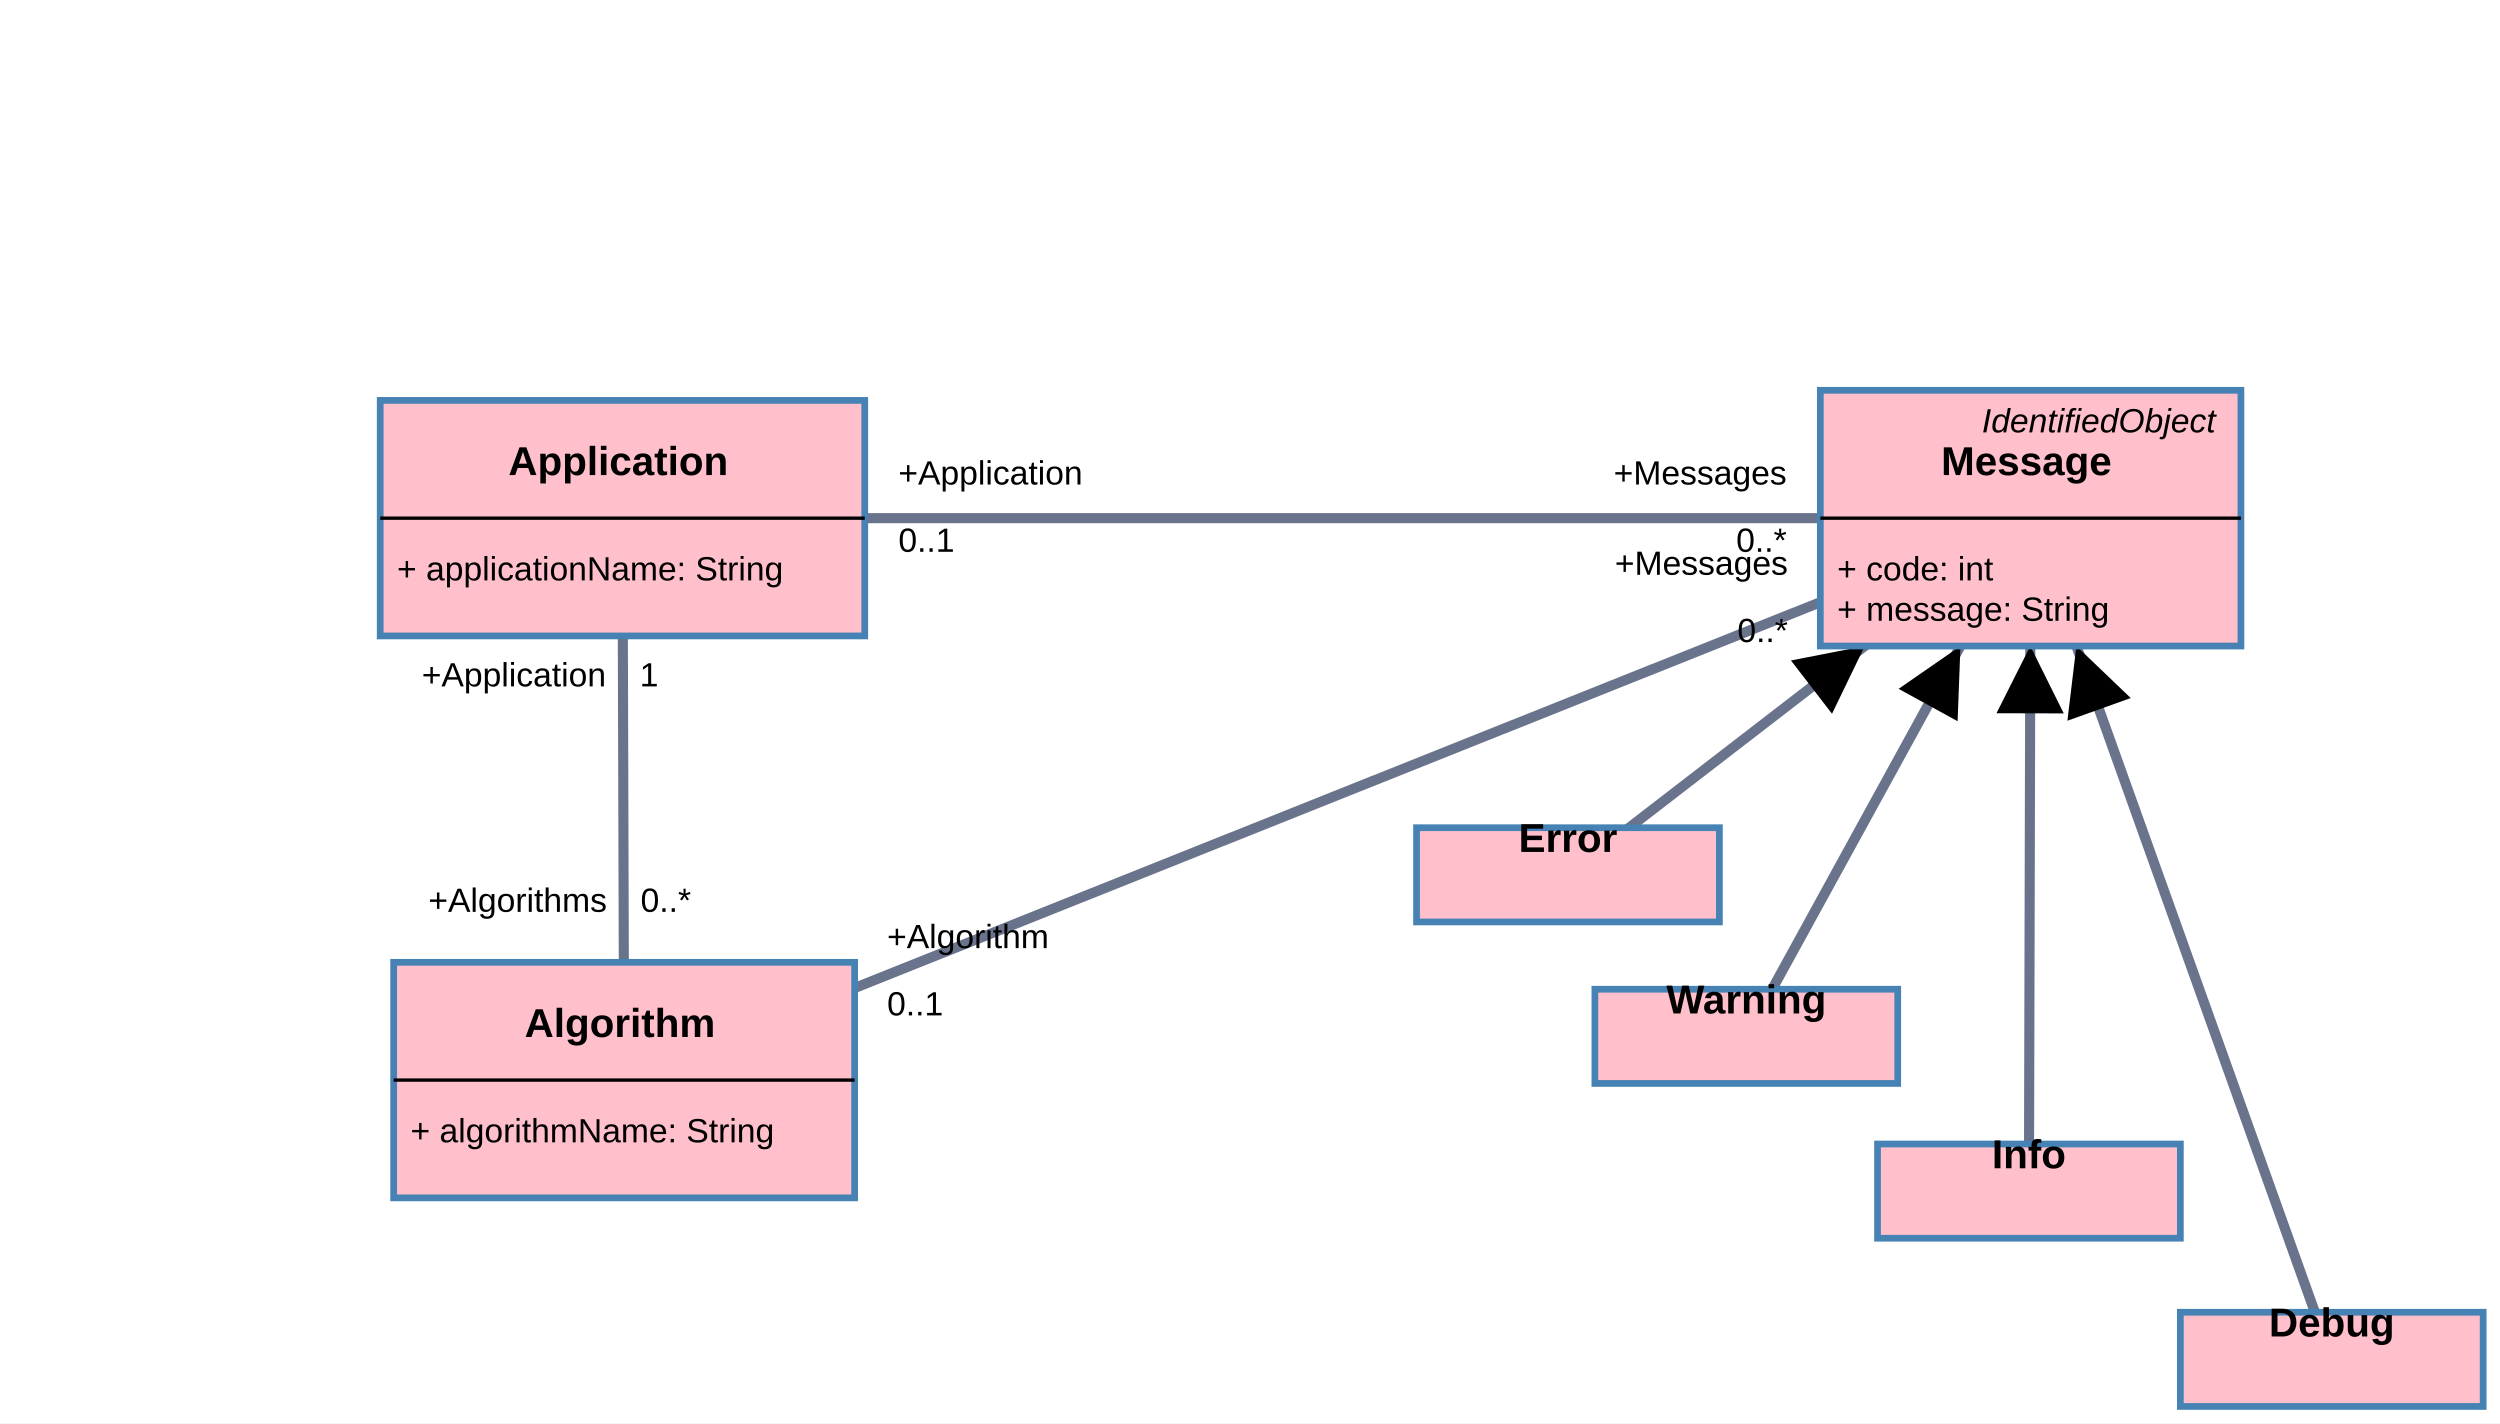
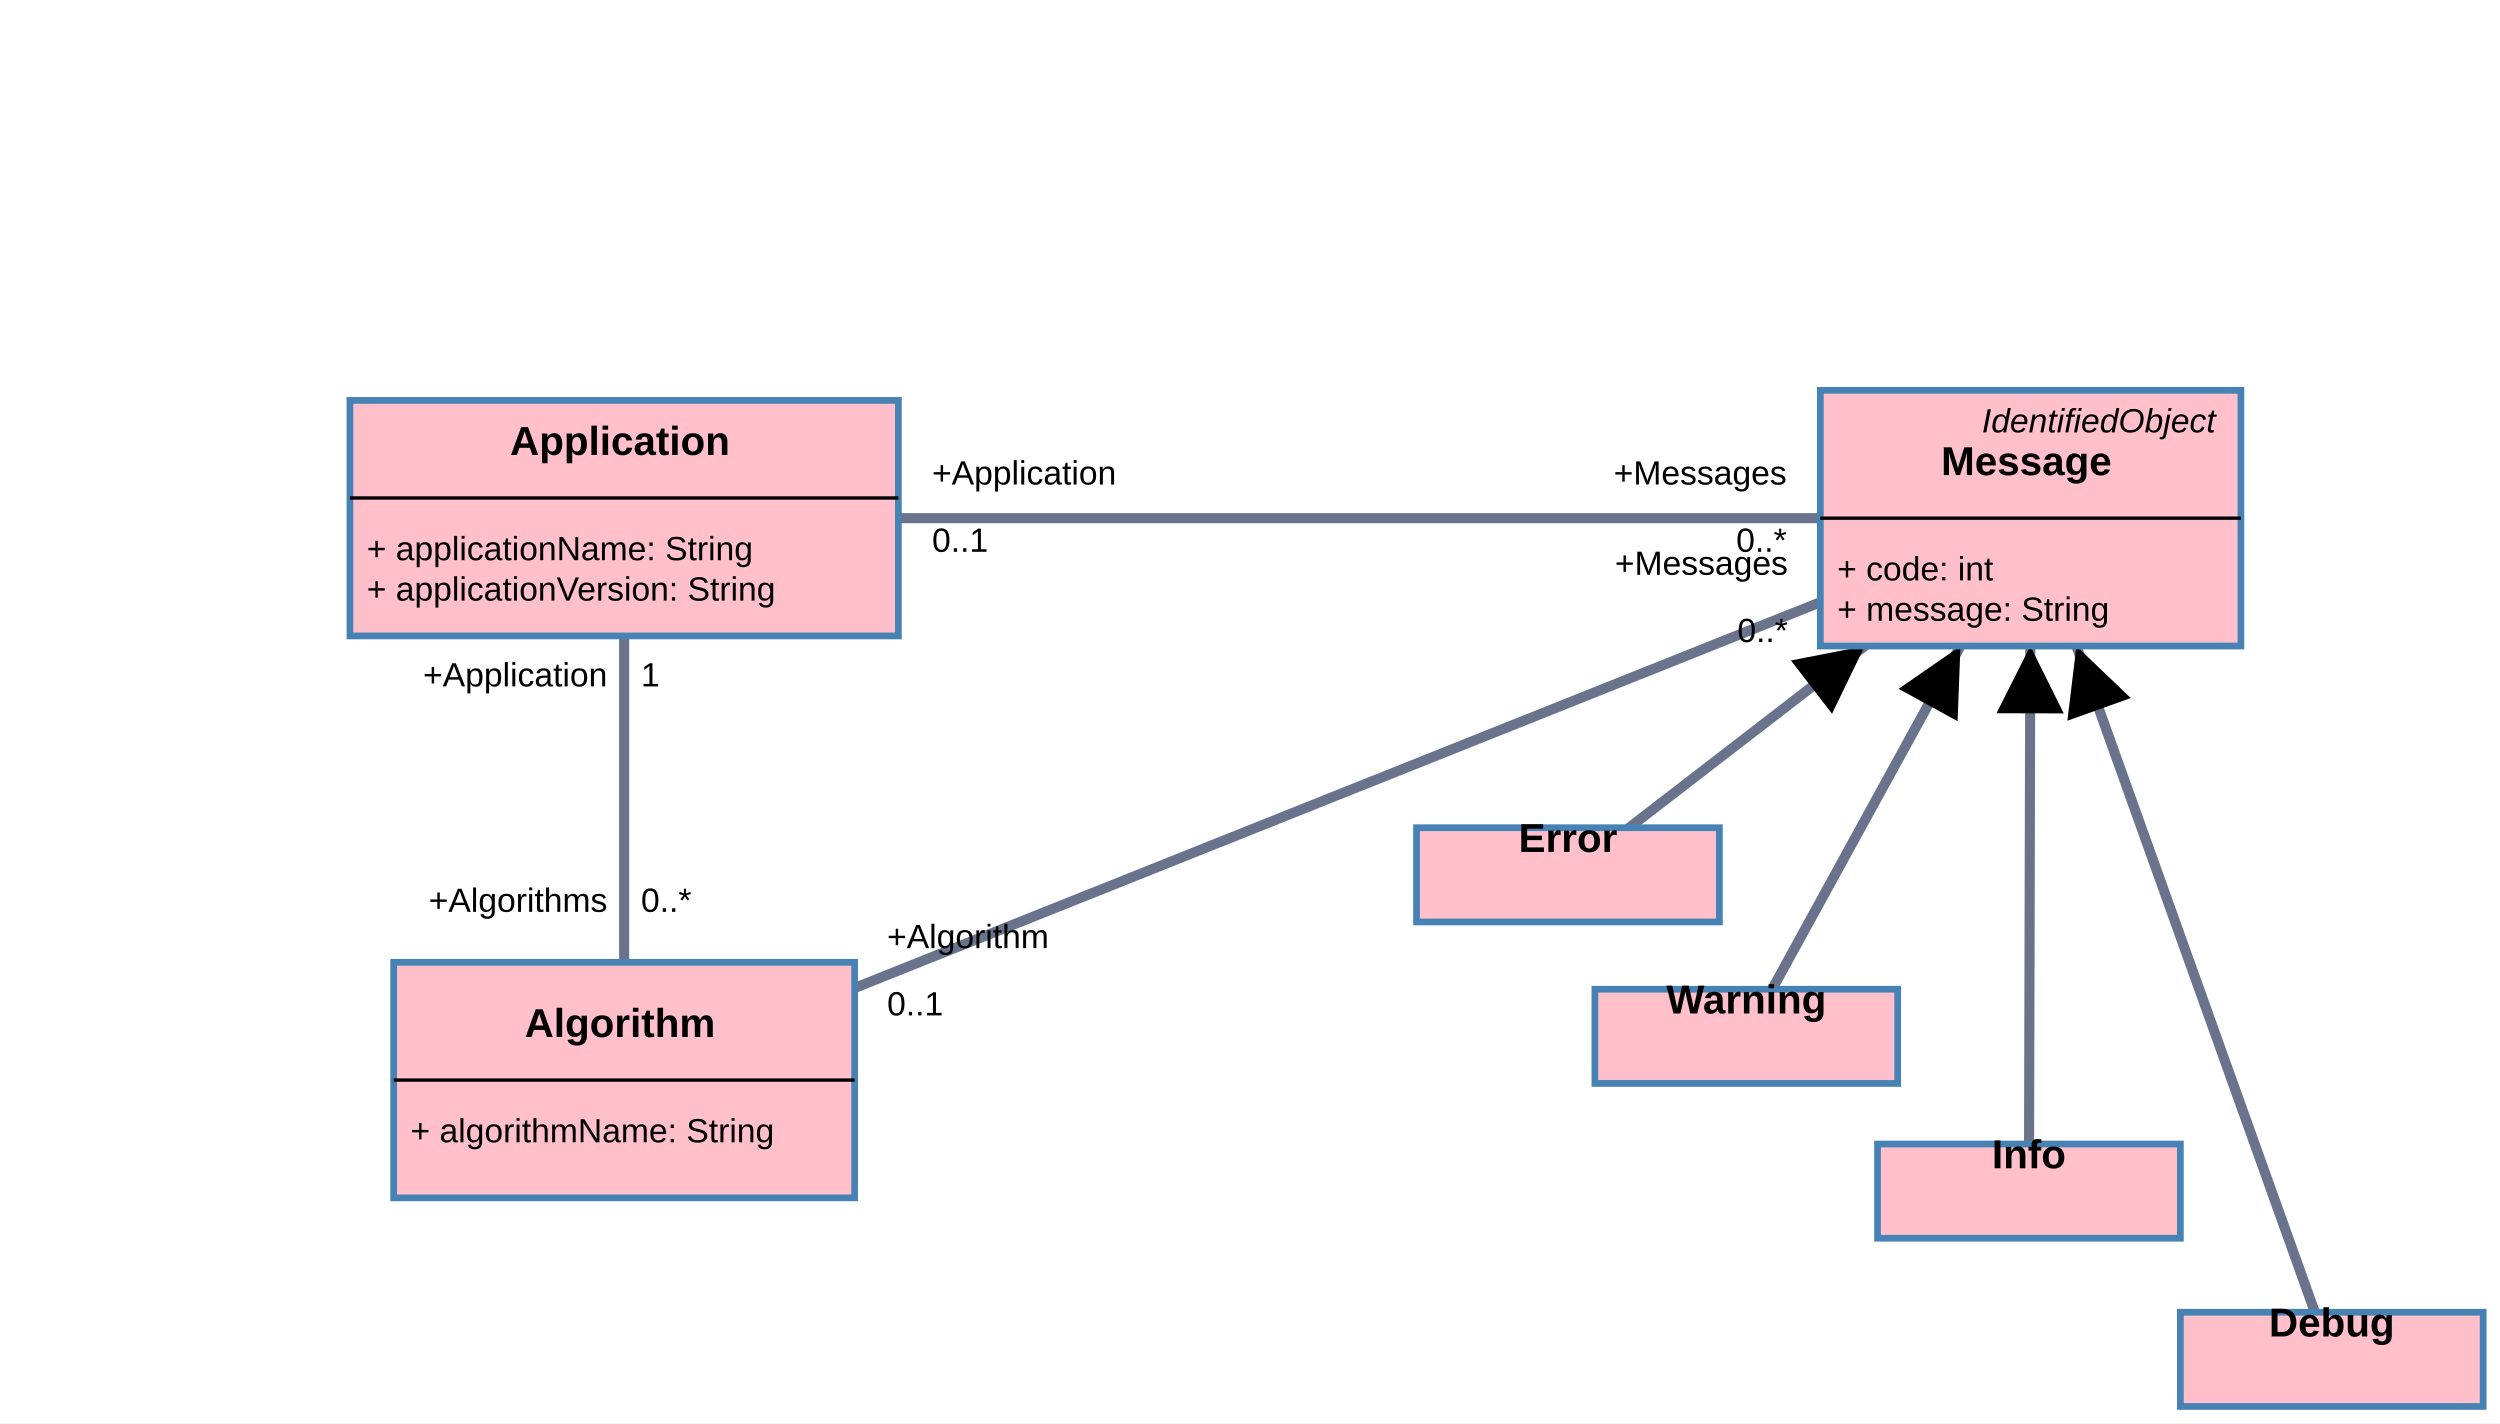
<svg xmlns="http://www.w3.org/2000/svg" width="743" height="423">
  <rect width="100%" height="100%" fill="white" />
  <g class="zoom-group">
    <defs>
      <marker id="arrowhead" viewBox="-0 -5 10 10" refX="5" refY="0" orient="auto" markerWidth="10" markerHeight="10" xoverflow="visible">
        <path d="M 0,-5 L 10 ,0 L 0,5" fill="black" style="stroke: none;" />
      </marker>
    </defs>
    <line class="link" x1="466" y1="260" x2="603.5" y2="154" stroke="#69738c" stroke-width="3" marker-end="url(#arrowhead)" />
    <line class="link" x1="519" y1="308" x2="603.5" y2="154" stroke="#69738c" stroke-width="3" marker-end="url(#arrowhead)" />
    <line class="link" x1="603" y1="354" x2="603.5" y2="154" stroke="#69738c" stroke-width="3" marker-end="url(#arrowhead)" />
    <line class="link" x1="693" y1="404" x2="603.5" y2="154" stroke="#69738c" stroke-width="3" marker-end="url(#arrowhead)" />
-     <line class="link" x1="185.5" y1="321" x2="185" y2="154" stroke="#69738c" stroke-width="3" />
-     <line class="link" x1="185" y1="154" x2="603.5" y2="154" stroke="#69738c" stroke-width="3" />
+     <line class="link" x1="185.5" y1="321" x2="185.5" y2="154" stroke="#69738c" stroke-width="3" />
+     <line class="link" x1="185.5" y1="154" x2="603.5" y2="154" stroke="#69738c" stroke-width="3" />
    <line class="link" x1="185.5" y1="321" x2="603.5" y2="154" stroke="#69738c" stroke-width="3" />
    <line class="arrow" x2="546.288" y2="198.105" x1="466" y1="260" stroke="#69738c" stroke-width="2" marker-end="url(#arrowhead)" />
    <line class="arrow" x2="577.839" y2="200.767" x1="519" y1="308" stroke="#69738c" stroke-width="2" marker-end="url(#arrowhead)" />
    <line class="arrow" x2="603.38" y2="202" x1="603" y1="354" stroke="#69738c" stroke-width="2" marker-end="url(#arrowhead)" />
    <line class="arrow" x2="620.475" y2="201.415" x1="693" y1="404" stroke="#69738c" stroke-width="2" marker-end="url(#arrowhead)" />
    <g class="draggable" transform="translate(541, 116)">
      <rect class="box" width="125" height="76" style="fill: #ffc0cb; stroke: steelblue; stroke-width: 2px; cursor: move;" />
      <text x="0" y="0" text-anchor="start" font-size="10px">
        <tspan x="120" y="9" dy=".35em" text-anchor="end" style="font-family: Arial, sans-serif; font-weight: 400; font-style: italic; fill: black; font-size: 10px; pointer-events: none;">IdentifiedObject</tspan>
        <tspan x="62.5" y="21" dy=".35em" text-anchor="middle" style="font-family: Arial, sans-serif; font-weight: 700; font-style: normal; fill: black; font-size: 12px; pointer-events: none;">Message</tspan>
        <tspan x="5" y="53" dy=".35em" text-anchor="start" style="font-family: Arial, sans-serif; font-weight: 400; font-style: normal; fill: black; font-size: 10px; pointer-events: none;">+   code: int</tspan>
        <tspan x="5" y="65" dy=".35em" text-anchor="start" style="font-family: Arial, sans-serif; font-weight: 400; font-style: normal; fill: black; font-size: 10px; pointer-events: none;">+   message: String</tspan>
      </text>
      <line x1="0" x2="125" y1="38" y2="38" stroke="black" stroke-width="1" />
    </g>
    <g class="draggable" transform="translate(421, 246)">
      <rect class="box" width="90" height="28" style="fill: #ffc0cb; stroke: steelblue; stroke-width: 2px; cursor: move;" />
      <text x="0" y="0" text-anchor="start" font-size="10px">
        <tspan x="45" y="3" dy=".35em" text-anchor="middle" style="font-family: Arial, sans-serif; font-weight: 700; font-style: normal; fill: black; font-size: 12px; pointer-events: none;">Error</tspan>
      </text>
    </g>
    <g class="draggable" transform="translate(474, 294)">
      <rect class="box" width="90" height="28" style="fill: #ffc0cb; stroke: steelblue; stroke-width: 2px; cursor: move;" />
      <text x="0" y="0" text-anchor="start" font-size="10px">
        <tspan x="45" y="3" dy=".35em" text-anchor="middle" style="font-family: Arial, sans-serif; font-weight: 700; font-style: normal; fill: black; font-size: 12px; pointer-events: none;">Warning</tspan>
      </text>
    </g>
    <g class="draggable" transform="translate(558, 340)">
      <rect class="box" width="90" height="28" style="fill: #ffc0cb; stroke: steelblue; stroke-width: 2px; cursor: move;" />
      <text x="0" y="0" text-anchor="start" font-size="10px">
        <tspan x="45" y="3" dy=".35em" text-anchor="middle" style="font-family: Arial, sans-serif; font-weight: 700; font-style: normal; fill: black; font-size: 12px; pointer-events: none;">Info</tspan>
      </text>
    </g>
    <g class="draggable" transform="translate(648, 390)">
      <rect class="box" width="90" height="28" style="fill: #ffc0cb; stroke: steelblue; stroke-width: 2px; cursor: move;" />
      <text x="0" y="0" text-anchor="start" font-size="10px">
        <tspan x="45" y="3" dy=".35em" text-anchor="middle" style="font-family: Arial, sans-serif; font-weight: 700; font-style: normal; fill: black; font-size: 12px; pointer-events: none;">Debug</tspan>
      </text>
    </g>
-     <g class="draggable" transform="translate(113, 119)">
-       <rect class="box" width="144" height="70" style="fill: #ffc0cb; stroke: steelblue; stroke-width: 2px; cursor: move;" />
+     <g class="draggable" transform="translate(104, 119)">
+       <rect class="box" width="163" height="70" style="fill: #ffc0cb; stroke: steelblue; stroke-width: 2px; cursor: move;" />
      <text x="0" y="0" text-anchor="start" font-size="10px">
-         <tspan x="72" y="18" dy=".35em" text-anchor="middle" style="font-family: Arial, sans-serif; font-weight: 700; font-style: normal; fill: black; font-size: 12px; pointer-events: none;">Application</tspan>
-         <tspan x="5" y="50" dy=".35em" text-anchor="start" style="font-family: Arial, sans-serif; font-weight: 400; font-style: normal; fill: black; font-size: 10px; pointer-events: none;">+   applicationName: String</tspan>
+         <tspan x="81.5" y="12" dy=".35em" text-anchor="middle" style="font-family: Arial, sans-serif; font-weight: 700; font-style: normal; fill: black; font-size: 12px; pointer-events: none;">Application</tspan>
+         <tspan x="5" y="44" dy=".35em" text-anchor="start" style="font-family: Arial, sans-serif; font-weight: 400; font-style: normal; fill: black; font-size: 10px; pointer-events: none;">+   applicationName: String</tspan>
+         <tspan x="5" y="56" dy=".35em" text-anchor="start" style="font-family: Arial, sans-serif; font-weight: 400; font-style: normal; fill: black; font-size: 10px; pointer-events: none;">+   applicationVersion: String</tspan>
      </text>
-       <line x1="0" x2="144" y1="35" y2="35" stroke="black" stroke-width="1" />
+       <line x1="0" x2="163" y1="29" y2="29" stroke="black" stroke-width="1" />
    </g>
    <g class="draggable" transform="translate(117, 286)">
      <rect class="box" width="137" height="70" style="fill: #ffc0cb; stroke: steelblue; stroke-width: 2px; cursor: move;" />
      <text x="0" y="0" text-anchor="start" font-size="10px">
        <tspan x="68.5" y="18" dy=".35em" text-anchor="middle" style="font-family: Arial, sans-serif; font-weight: 700; font-style: normal; fill: black; font-size: 12px; pointer-events: none;">Algorithm</tspan>
        <tspan x="5" y="50" dy=".35em" text-anchor="start" style="font-family: Arial, sans-serif; font-weight: 400; font-style: normal; fill: black; font-size: 10px; pointer-events: none;">+   algorithmName: String</tspan>
      </text>
      <line x1="0" x2="137" y1="35" y2="35" stroke="black" stroke-width="1" />
    </g>
    <text class="link-text-start-top" x="483.12" y="242.947" text-anchor="end" dy="-1em" style="font-family: Arial, sans-serif; font-size: 10px; fill: black;" />
    <text class="link-text-start-top" x="524.087" y="289.617" text-anchor="end" dy="-1em" style="font-family: Arial, sans-serif; font-size: 10px; fill: black;" />
    <text class="link-text-start-top" x="598.047" y="335" text-anchor="end" dy="-1em" style="font-family: Arial, sans-serif; font-size: 10px; fill: black;" />
    <text class="link-text-start-top" x="681.303" y="385.293" text-anchor="end" dy="-1em" style="font-family: Arial, sans-serif; font-size: 10px; fill: black;" />
-     <text class="link-text-start-top" x="180.38" y="281" text-anchor="end" dy="-1em" style="font-family: Arial, sans-serif; font-size: 10px; fill: black;">+Algorithms</text>
-     <text class="link-text-start-top" x="267" y="154" text-anchor="start" dy="-1em" style="font-family: Arial, sans-serif; font-size: 10px; fill: black;">+Application</text>
+     <text class="link-text-start-top" x="180.5" y="281" text-anchor="end" dy="-1em" style="font-family: Arial, sans-serif; font-size: 10px; fill: black;">+Algorithms</text>
+     <text class="link-text-start-top" x="277" y="154" text-anchor="start" dy="-1em" style="font-family: Arial, sans-serif; font-size: 10px; fill: black;">+Application</text>
    <text class="link-text-start-top" x="263.643" y="291.778" text-anchor="start" dy="-1em" style="font-family: Arial, sans-serif; font-size: 10px; fill: black;">+Algorithm</text>
    <text class="link-text-start-btm" x="493.12" y="242.947" dy="-1em" text-anchor="start" style="font-family: Arial, sans-serif; font-size: 10px; fill: black;" />
    <text class="link-text-start-btm" x="534.087" y="289.617" dy="-1em" text-anchor="start" style="font-family: Arial, sans-serif; font-size: 10px; fill: black;" />
    <text class="link-text-start-btm" x="608.047" y="335" dy="-1em" text-anchor="start" style="font-family: Arial, sans-serif; font-size: 10px; fill: black;" />
    <text class="link-text-start-btm" x="691.303" y="385.293" dy="-1em" text-anchor="start" style="font-family: Arial, sans-serif; font-size: 10px; fill: black;" />
-     <text class="link-text-start-btm" x="190.38" y="281" dy="-1em" text-anchor="start" style="font-family: Arial, sans-serif; font-size: 10px; fill: black;">0..*</text>
-     <text class="link-text-start-btm" x="267" y="154" dy="1em" text-anchor="start" style="font-family: Arial, sans-serif; font-size: 10px; fill: black;">0..1</text>
+     <text class="link-text-start-btm" x="190.5" y="281" dy="-1em" text-anchor="start" style="font-family: Arial, sans-serif; font-size: 10px; fill: black;">0..*</text>
+     <text class="link-text-start-btm" x="277" y="154" dy="1em" text-anchor="start" style="font-family: Arial, sans-serif; font-size: 10px; fill: black;">0..1</text>
    <text class="link-text-start-btm" x="263.643" y="291.778" dy="1em" text-anchor="start" style="font-family: Arial, sans-serif; font-size: 10px; fill: black;">0..1</text>
    <text class="link-text-end-top" x="545.248" y="195.053" dy="1em" text-anchor="end" style="font-family: Arial, sans-serif; font-size: 10px; fill: black;" />
    <text class="link-text-end-top" x="575.244" y="196.383" dy="1em" text-anchor="end" style="font-family: Arial, sans-serif; font-size: 10px; fill: black;" />
    <text class="link-text-end-top" x="598.393" y="197" dy="1em" text-anchor="end" style="font-family: Arial, sans-serif; font-size: 10px; fill: black;" />
    <text class="link-text-end-top" x="613.789" y="196.707" dy="1em" text-anchor="end" style="font-family: Arial, sans-serif; font-size: 10px; fill: black;" />
-     <text class="link-text-end-top" x="180.12" y="194" dy="1em" text-anchor="end" style="font-family: Arial, sans-serif; font-size: 10px; fill: black;">+Application</text>
+     <text class="link-text-end-top" x="180.5" y="194" dy="1em" text-anchor="end" style="font-family: Arial, sans-serif; font-size: 10px; fill: black;">+Application</text>
    <text class="link-text-end-top" x="531" y="154" dy="-1em" text-anchor="end" style="font-family: Arial, sans-serif; font-size: 10px; fill: black;">+Messages</text>
    <text class="link-text-end-top" x="531.357" y="180.825" dy="-1em" text-anchor="end" style="font-family: Arial, sans-serif; font-size: 10px; fill: black;">+Messages</text>
    <text class="link-text-end-btm" x="555.248" y="195.053" dy="1em" text-anchor="start" style="font-family: Arial, sans-serif; font-size: 10px; fill: black;" />
    <text class="link-text-end-btm" x="585.244" y="196.383" dy="1em" text-anchor="start" style="font-family: Arial, sans-serif; font-size: 10px; fill: black;" />
    <text class="link-text-end-btm" x="608.393" y="197" dy="1em" text-anchor="start" style="font-family: Arial, sans-serif; font-size: 10px; fill: black;" />
    <text class="link-text-end-btm" x="623.789" y="196.707" dy="1em" text-anchor="start" style="font-family: Arial, sans-serif; font-size: 10px; fill: black;" />
-     <text class="link-text-end-btm" x="190.12" y="194" dy="1em" text-anchor="start" style="font-family: Arial, sans-serif; font-size: 10px; fill: black;">1</text>
+     <text class="link-text-end-btm" x="190.5" y="194" dy="1em" text-anchor="start" style="font-family: Arial, sans-serif; font-size: 10px; fill: black;">1</text>
    <text class="link-text-end-btm" x="531" y="154" dy="1em" text-anchor="end" style="font-family: Arial, sans-serif; font-size: 10px; fill: black;">0..*</text>
    <text class="link-text-end-btm" x="531.357" y="180.825" dy="1em" text-anchor="end" style="font-family: Arial, sans-serif; font-size: 10px; fill: black;">0..*</text>
  </g>
</svg>
